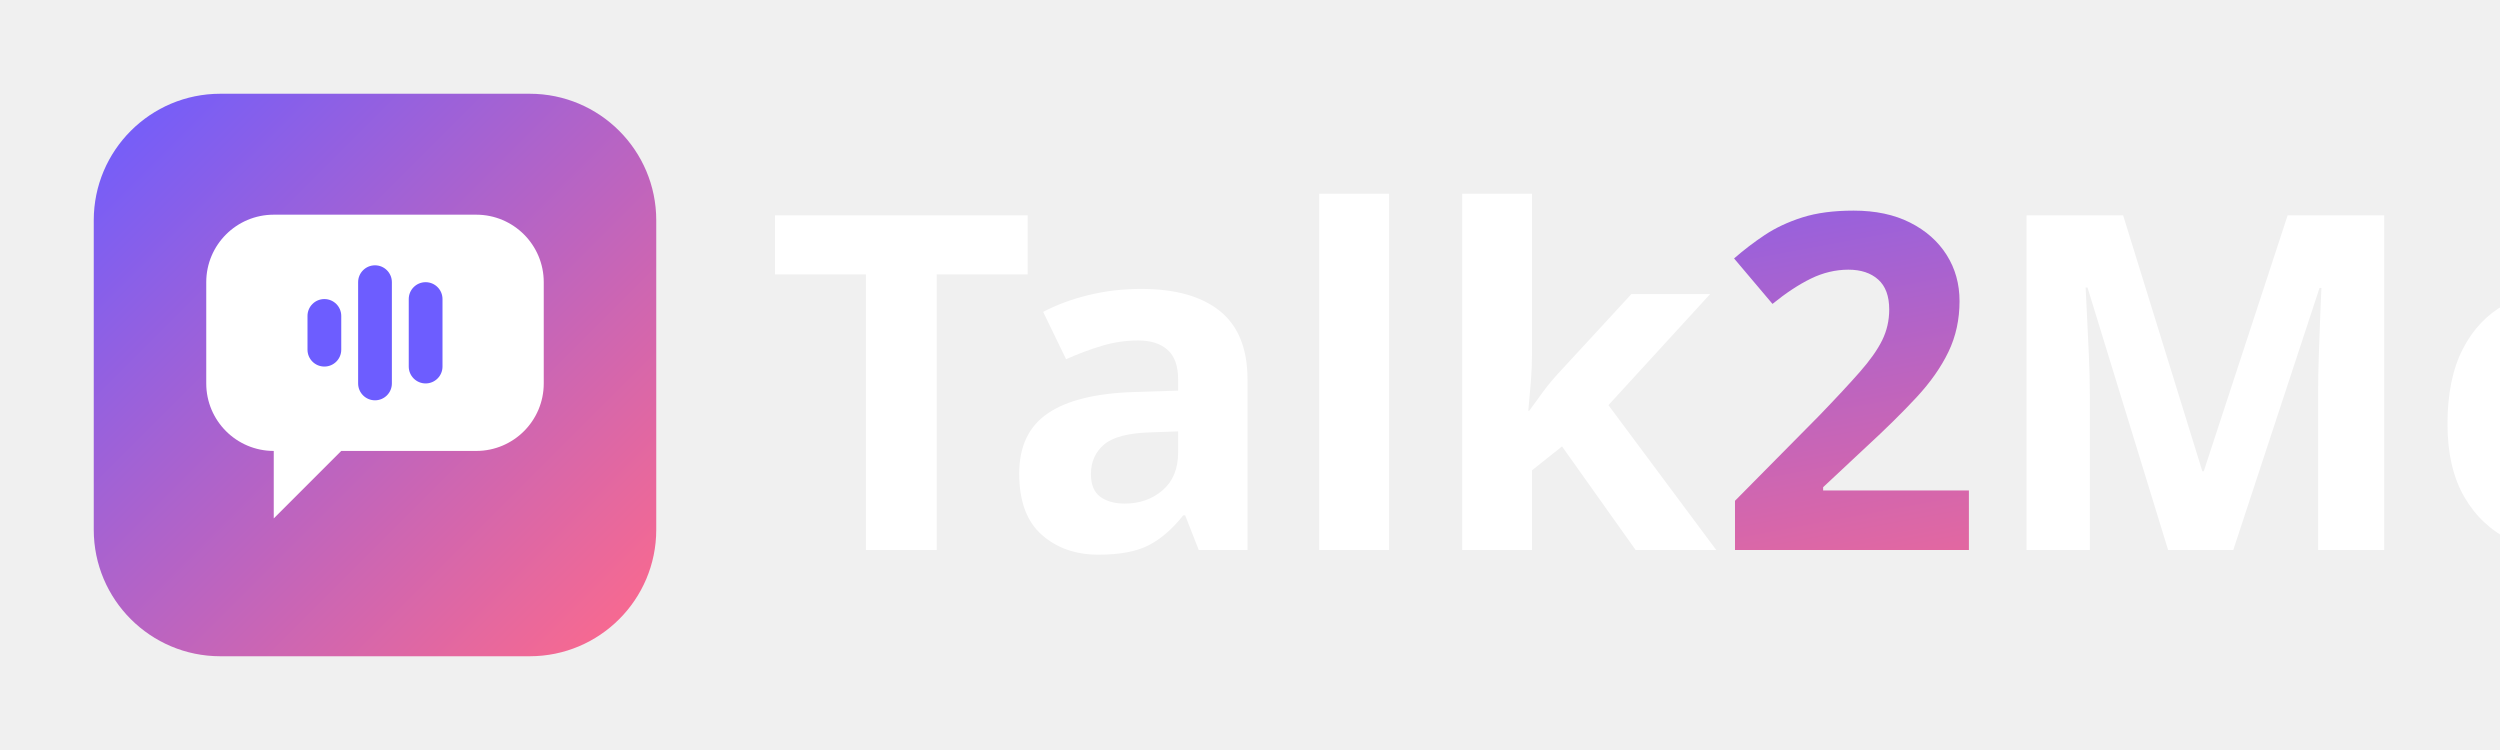
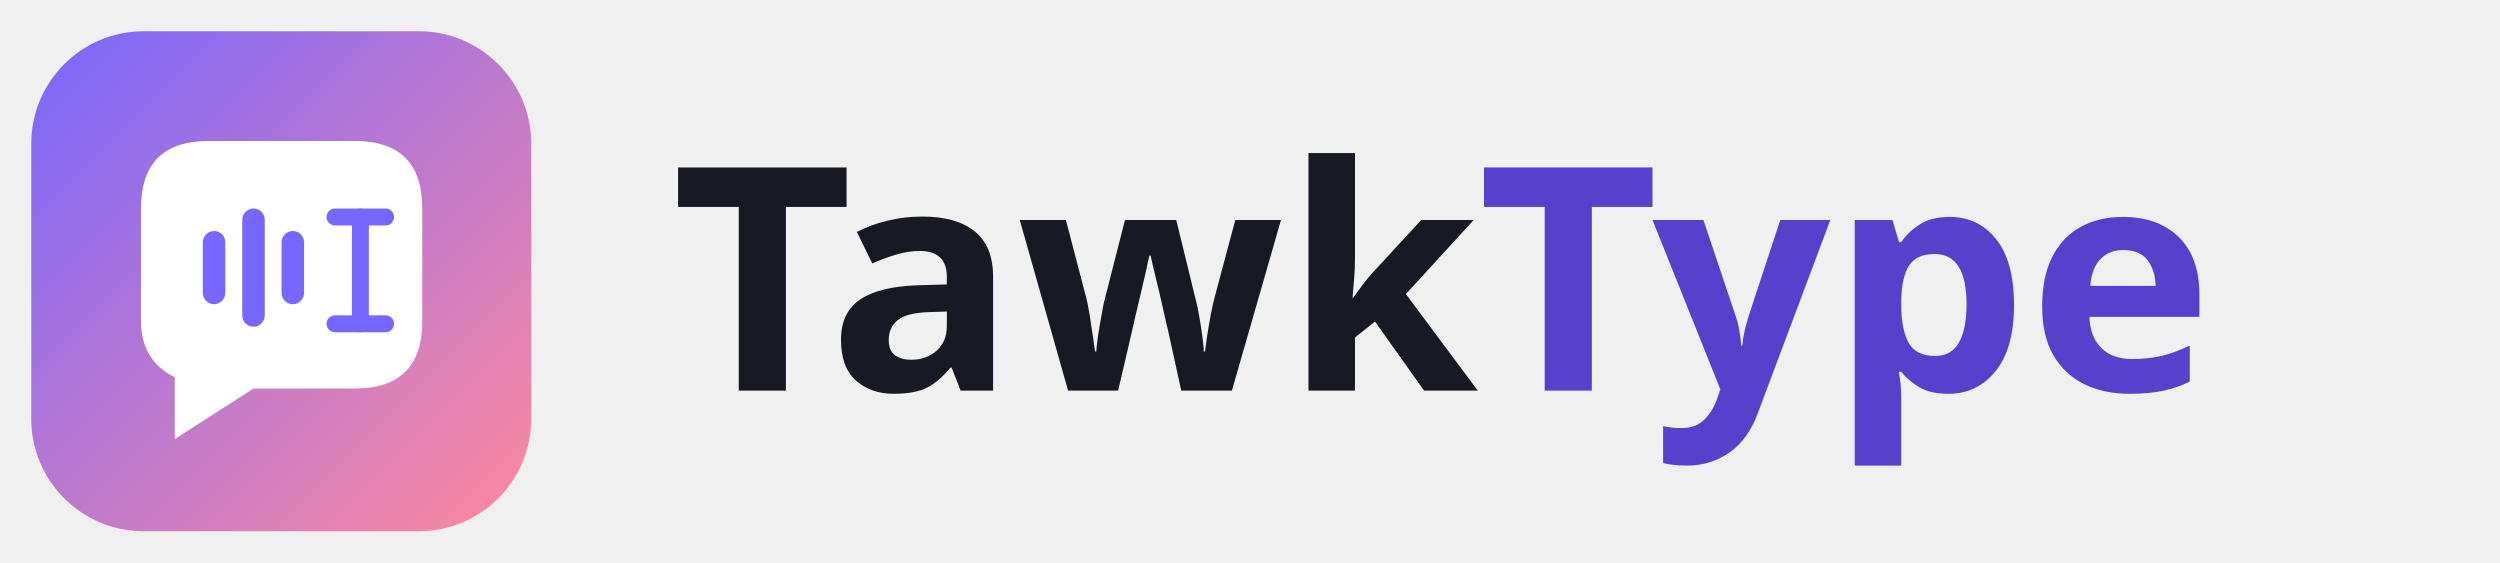
- <svg xmlns="http://www.w3.org/2000/svg" viewBox="0 0 1600 480" width="800" height="240">
+ <svg xmlns="http://www.w3.org/2000/svg" viewBox="0 0 320 72" width="640" height="144">
  <defs>
    <linearGradient id="voice" x1="0" y1="0" x2="1" y2="1">
-       <stop offset="0" stop-color="#6D5DFF" />
-       <stop offset="1" stop-color="#FF6A8A" />
+       <stop offset="0" stop-color="#7867FF" />
+       <stop offset="1" stop-color="#FF8A9E" />
    </linearGradient>
  </defs>
-   <g transform="translate(60 60)">
-     <rect width="360" height="360" rx="81" fill="url(#voice)" />
-     <g transform="translate(50.4 45) scale(10.8)">
-       <path fill="#FFFFFF" d="M6,3 H18 A4,4 0 0 1 22,7 V13 A4,4 0 0 1 18,17 H10 L6,21 V17 A4,4 0 0 1 2,13 V7 A4,4 0 0 1 6,3 Z" />
-       <g fill="#6D5DFF">
-         <rect x="8" y="8" width="2" height="4" rx="1" />
-         <rect x="11" y="6" width="2" height="8" rx="1" />
-         <rect x="14" y="7" width="2" height="6" rx="1" />
-       </g>
+   <rect x="4" y="4" width="64" height="64" rx="14.4" fill="url(#voice)" />
+   <g transform="translate(13 13) scale(1.92)">
+     <path fill="#FFFFFF" d="M7.13,2.63 H16.88 Q21.38,2.63 21.38,7.13 V14.63 Q21.38,19.13 16.88,19.13 H10.13 L4.88,22.5 V18.38 Q2.63,17.25 2.63,14.63 V7.13 Q2.63,2.63 7.13,2.63 Z" />
+     <g fill="#7867FF">
+       <rect x="6.75" y="8.63" width="1.5" height="4.88" rx=".75" />
+       <rect x="9.38" y="7.13" width="1.5" height="7.88" rx=".75" />
+       <rect x="12" y="8.63" width="1.5" height="4.88" rx=".75" />
+       <rect x="15" y="7.13" width="4.5" height="1.13" rx=".56" />
+       <rect x="16.69" y="7.13" width="1.13" height="8.25" rx=".56" />
+       <rect x="15" y="14.25" width="4.5" height="1.13" rx=".56" />
    </g>
  </g>
-   <text x="490" y="352" font-family="Segoe UI Variable Display, Segoe UI, sans-serif" font-weight="700" font-size="300" fill="#FFFFFF">Talk<tspan fill="url(#voice)">2</tspan>Me</text>
+   <text x="86" y="50" font-family="Segoe UI Variable Display, Segoe UI, sans-serif" font-size="40" font-weight="700" fill="#171925">Tawk<tspan fill="#5740CC">Type</tspan>
+   </text>
</svg>
